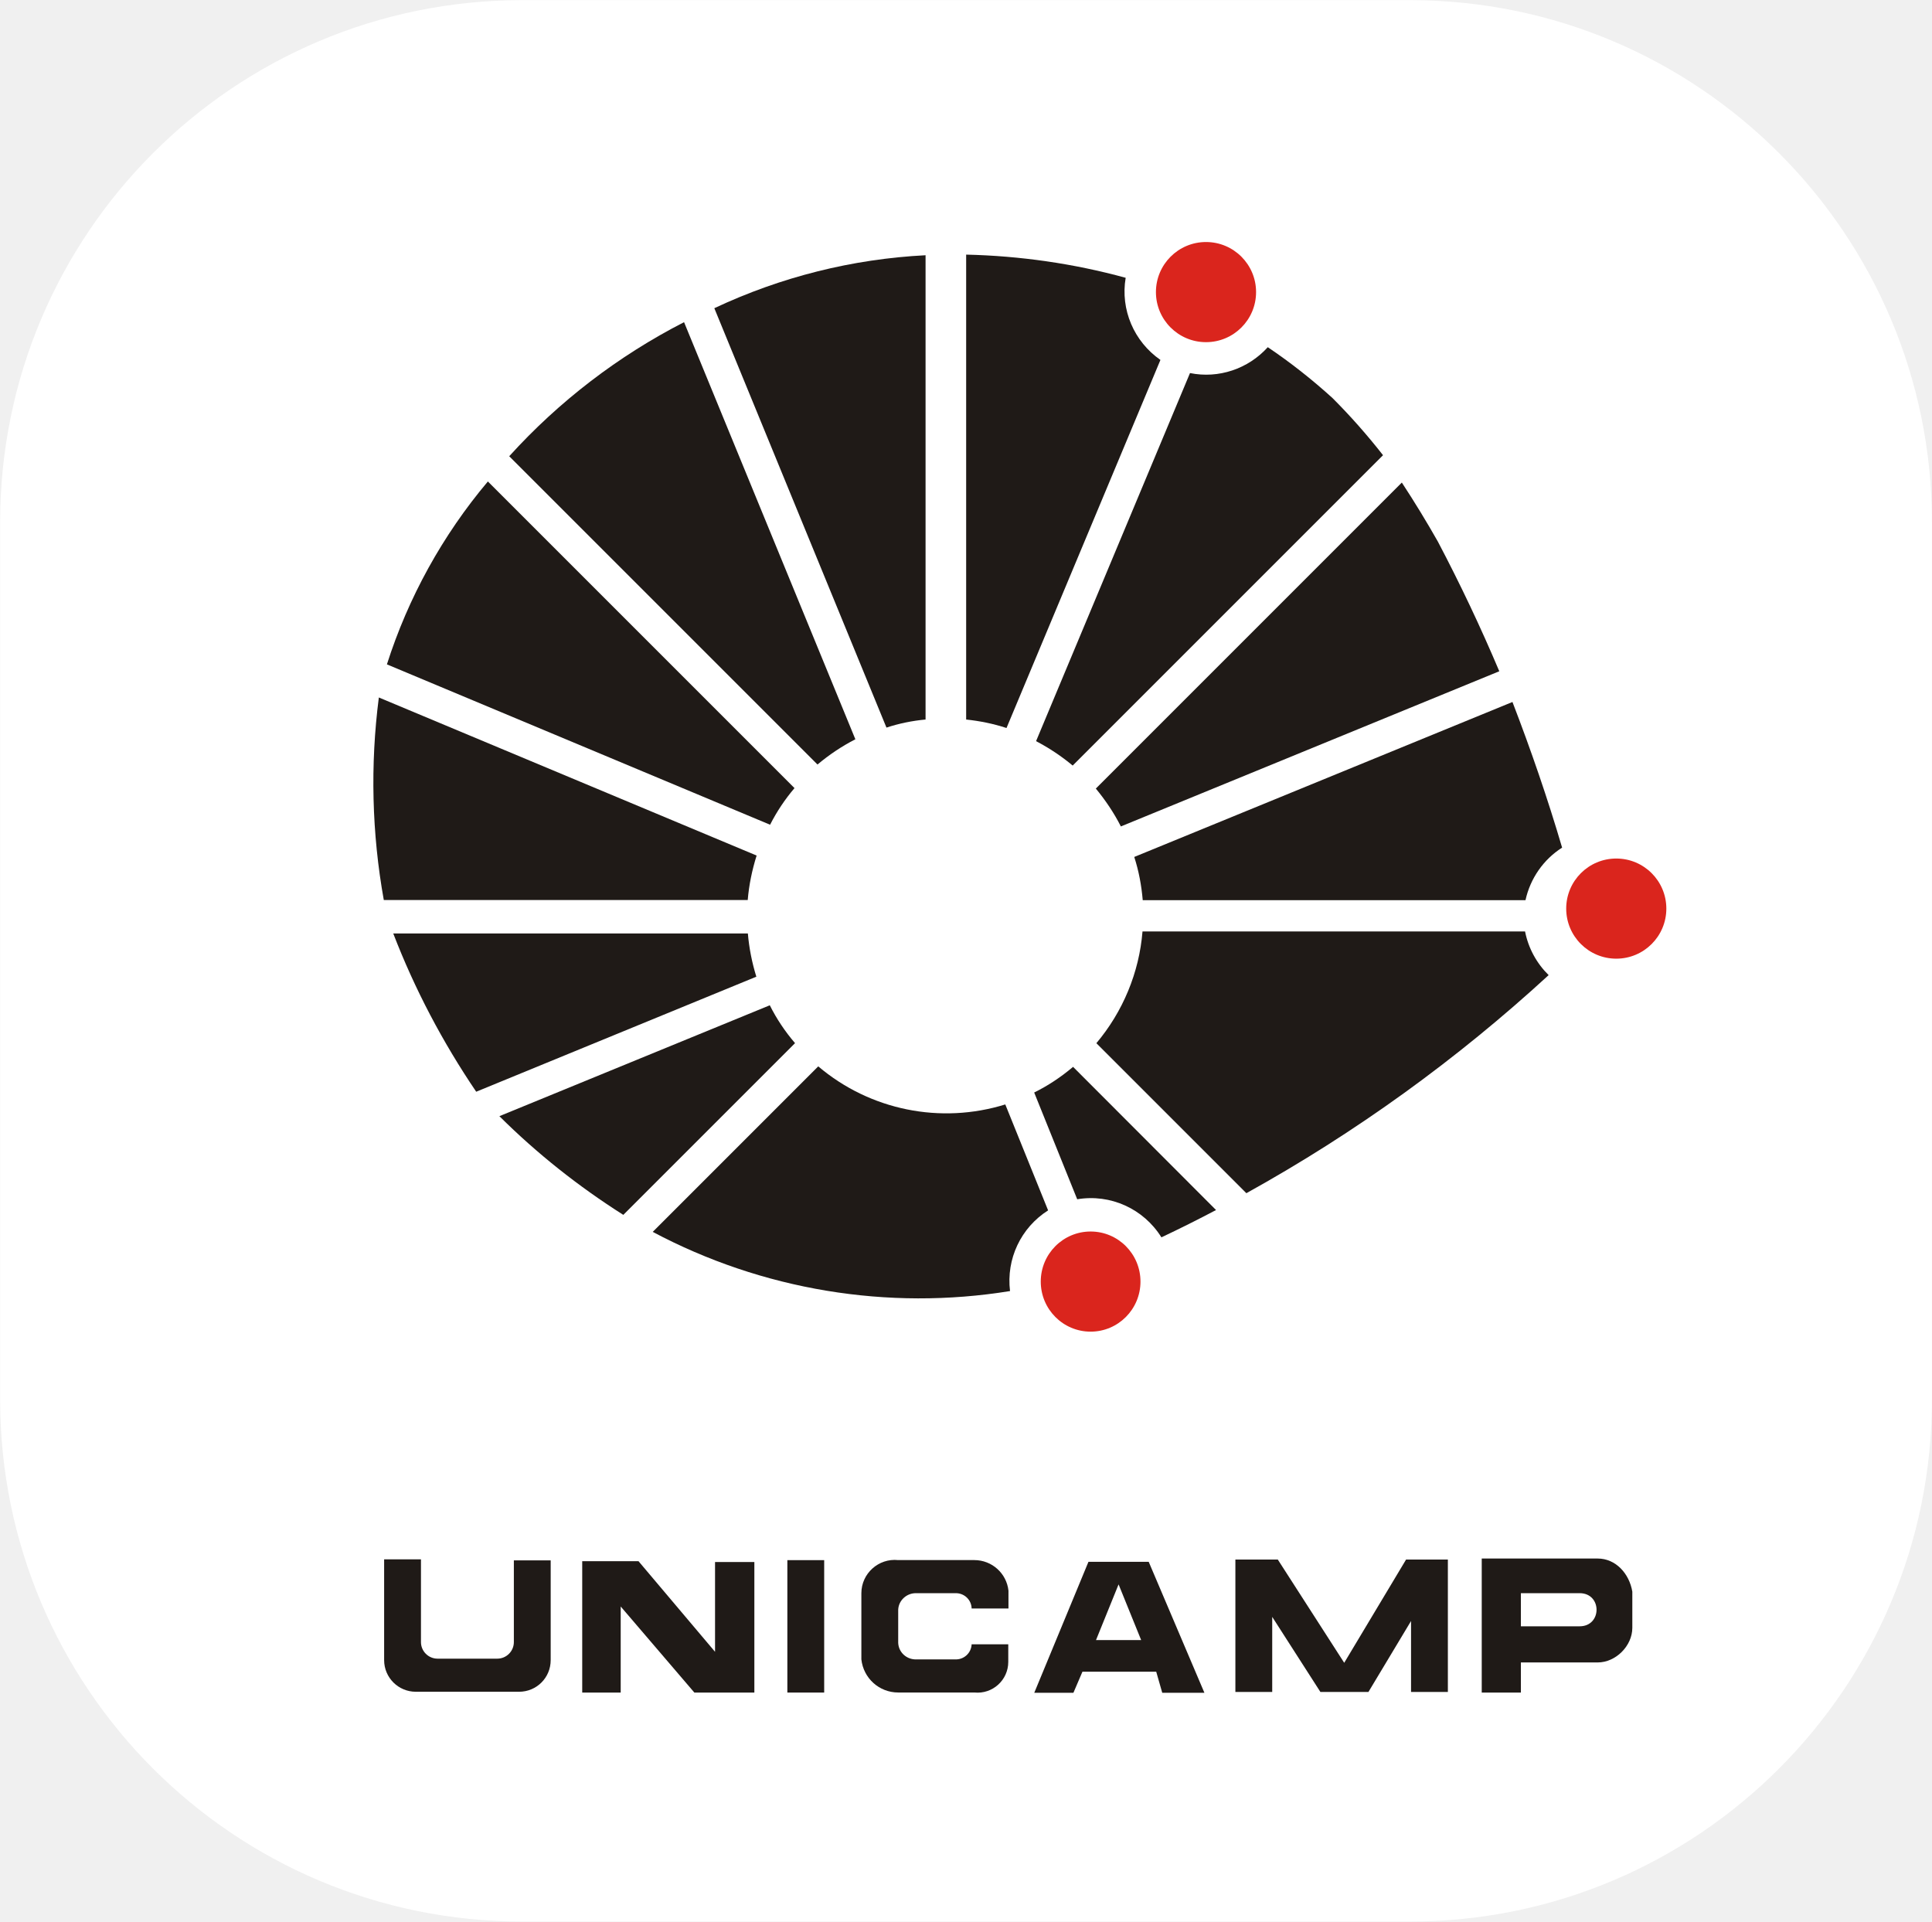
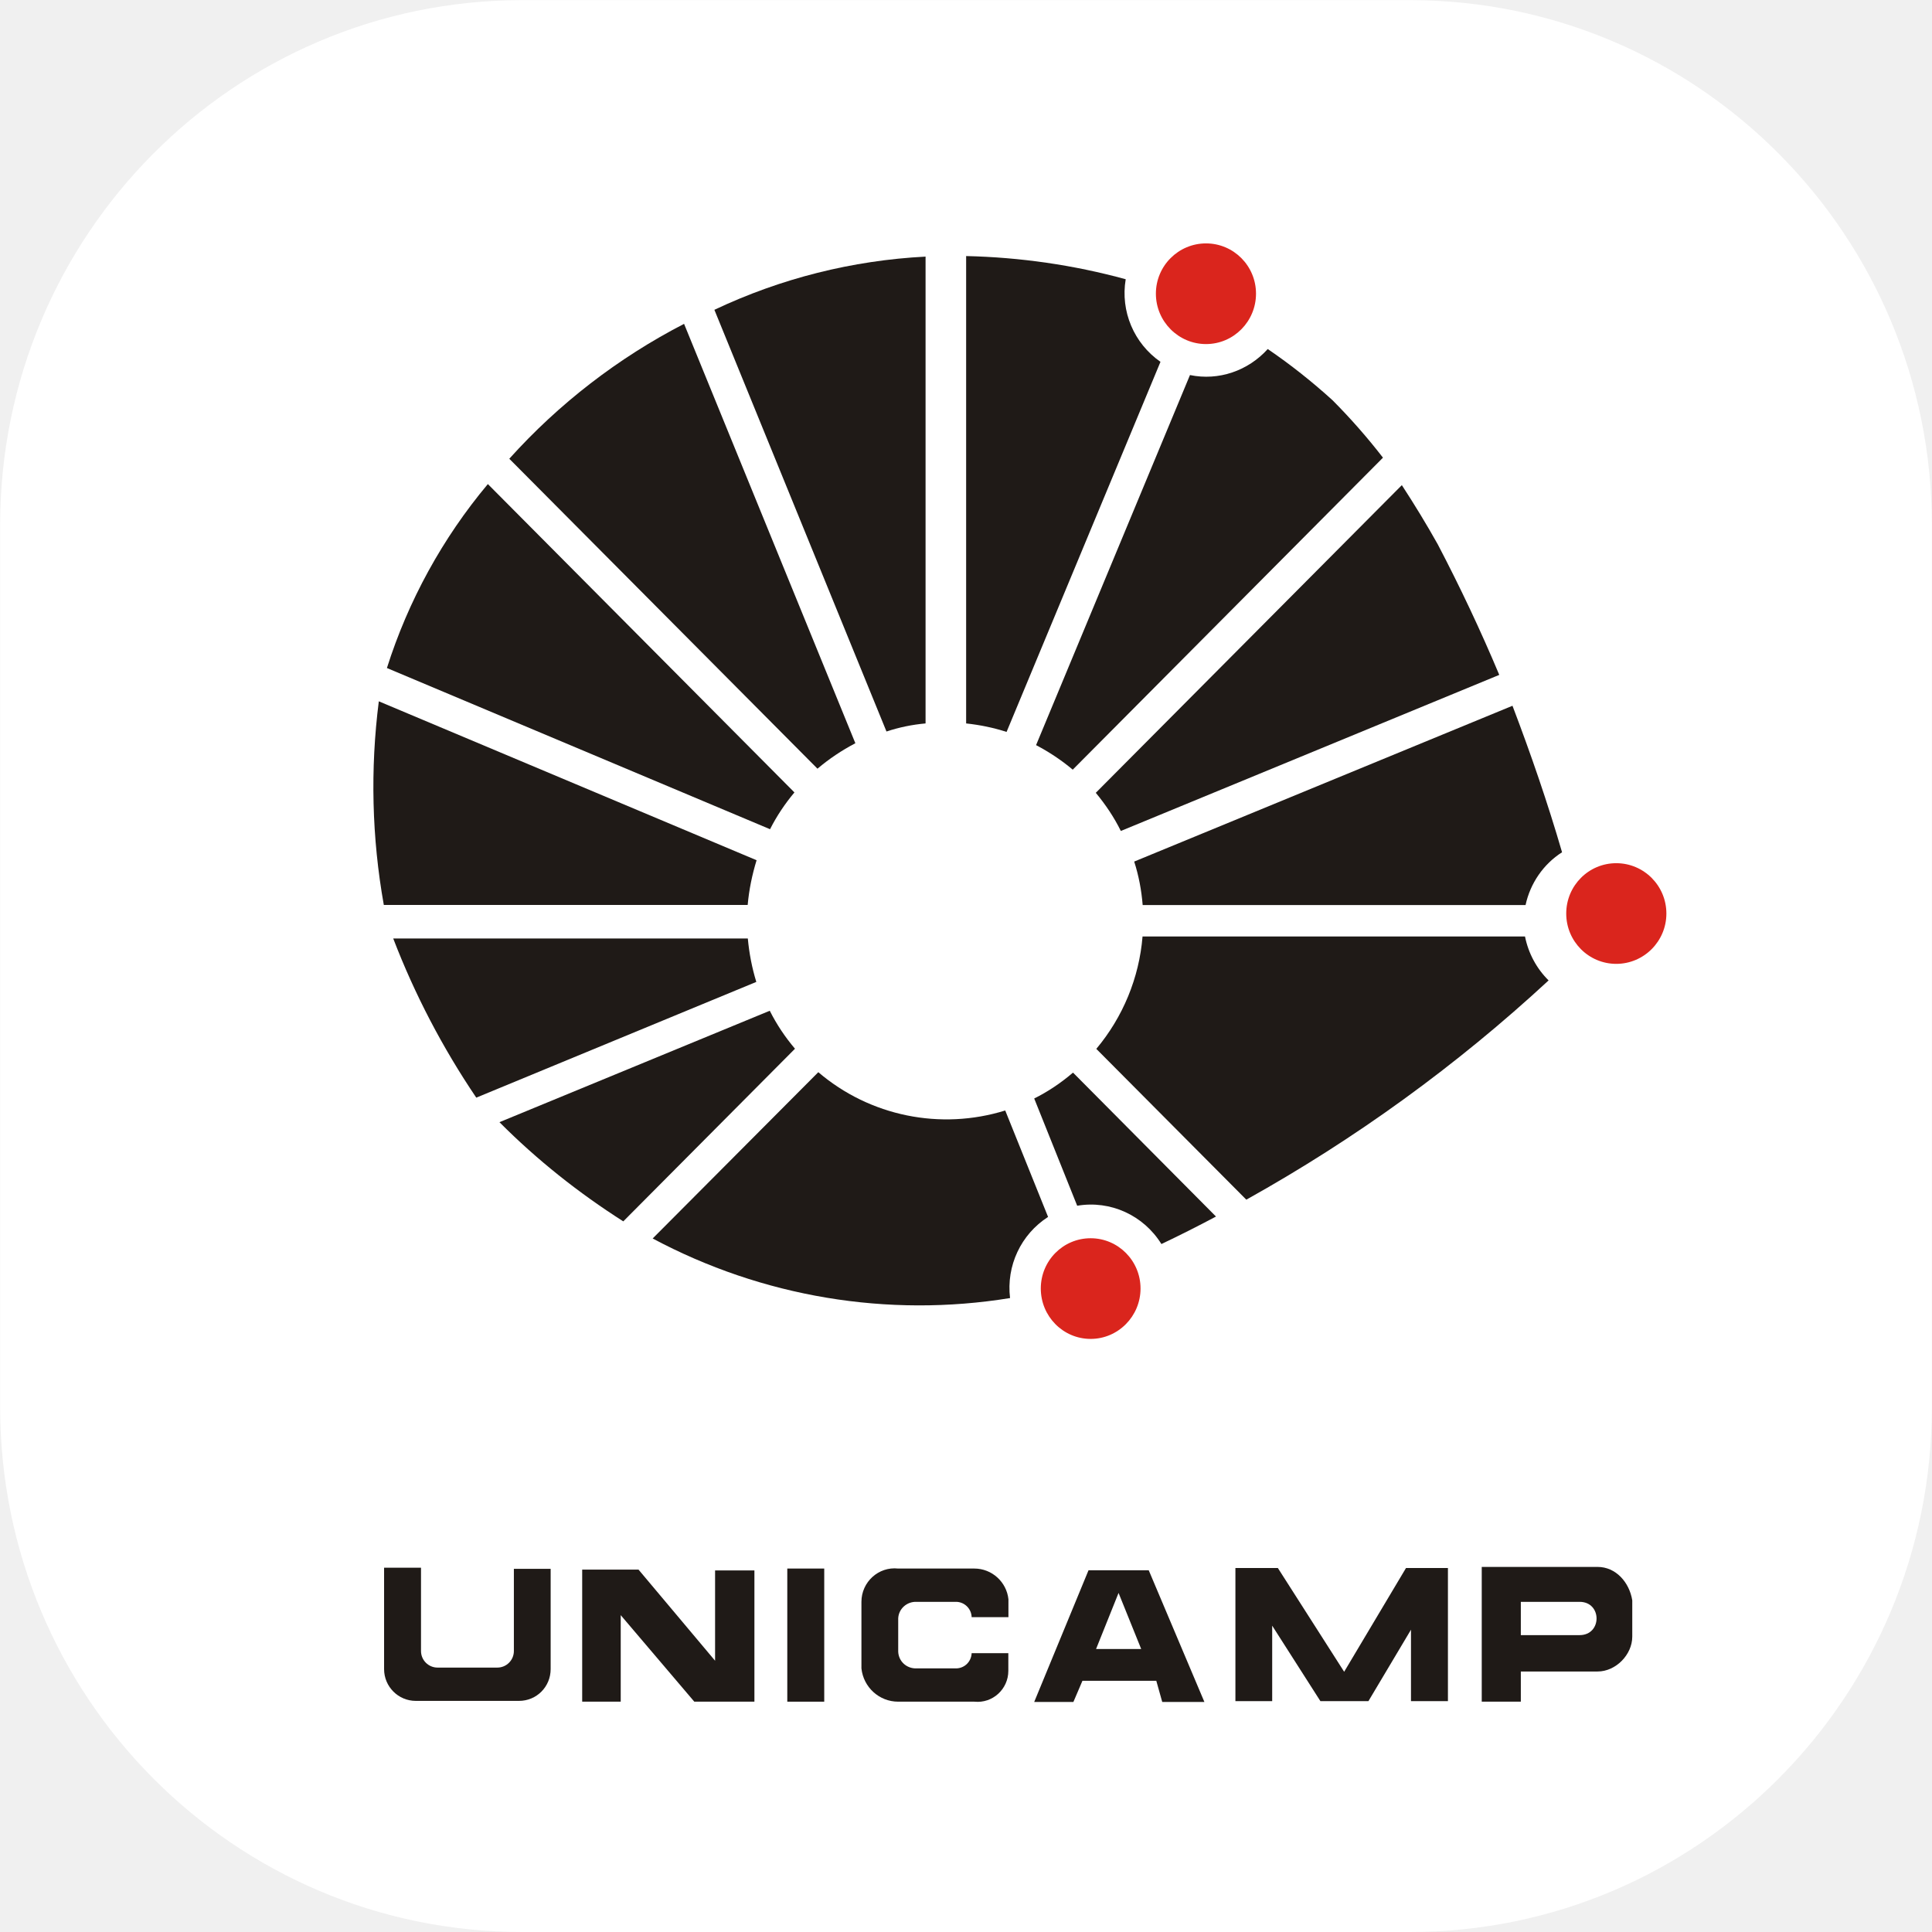
- <svg xmlns="http://www.w3.org/2000/svg" xml:space="preserve" style="shape-rendering:geometricPrecision; text-rendering:geometricPrecision; image-rendering:optimizeQuality; fill-rule:evenodd; clip-rule:evenodd" viewBox="51.22 44.73 185.02 184.02">
-   <rect id="backgroundrect" width="100%" height="100%" x="0" y="0" fill="none" stroke="none" style="" class="" />
-   <defs>
-     <style type="text/css">
-    
-     .fil0 {fill:#1F1A17}
-     .fil1 {fill:#DA251D}
-    
-   </style>
-   </defs>
-   <g class="currentLayer" style="">
-     <rect fill="#ffffff" style="color: rgb(5, 55, 108);" stroke-dashoffset="" fill-rule="nonzero" id="svg_2" x="51.233" y="44.744" width="185" height="184" class="" rx="50" ry="50" />
-     <g id="Camada_x0020_1" class="">
-       <g id="_90919680">
-         <path id="_124851560" class="fil0" d="M143.745,113.635 l0,-44.522 c5.152,0.119 10.283,0.852 15.276,2.219 c-0.515,3.051 0.792,6.103 3.329,7.866 l-14.741,35.249 c-1.268,-0.416 -2.556,-0.674 -3.864,-0.812 z" />
-         <path id="_124851488" class="fil0" d="M139.858,113.635 l0,-44.462 c-7.014,0.357 -13.87,2.08 -20.23,5.072 l16.485,40.162 c1.209,-0.396 2.457,-0.654 3.745,-0.773 z" />
-         <path id="_124851416" class="fil0" d="M133.135,115.526 l-16.406,-39.944 c-6.301,3.23 -11.987,7.589 -16.743,12.839 l29.522,29.522 c1.11,-0.931 2.318,-1.744 3.626,-2.417 z" />
-         <path id="_124851344" class="fil0" d="M97.942,90.838 c-4.339,5.152 -7.628,11.116 -9.669,17.515 l36.695,15.356 c0.634,-1.248 1.427,-2.437 2.338,-3.507 l-29.364,-29.364 z" />
-         <path id="_124851272" class="fil0" d="M123.68,126.661 l-36.18,-15.138 c-0.832,6.459 -0.674,12.998 0.475,19.398 l34.852,0 c0.119,-1.446 0.416,-2.873 0.852,-4.26 z" />
-         <path id="_124851200" class="fil0" d="M122.84,134.12 l-33.961,0 c2.061,5.35 4.736,10.422 7.945,15.158 l26.828,-11.016 c-0.416,-1.347 -0.693,-2.734 -0.812,-4.141 z" />
-         <path id="_124851128" class="fil0" d="M127.357,144.625 c-0.951,-1.109 -1.763,-2.318 -2.417,-3.626 l-25.896,10.62 c3.606,3.586 7.589,6.737 11.868,9.451 l16.445,-16.445 z" />
-         <path id="_124851056" class="fil0" d="M147.947,168.367 c-0.376,-3.071 1.03,-6.063 3.646,-7.727 l-4.101,-10.145 c-6.202,1.922 -12.958,0.555 -17.912,-3.646 l-15.851,15.851 c10.482,5.568 22.508,7.569 34.218,5.667 z" />
-         <path id="_124850984" class="fil0" d="M150.259,149.352 l4.121,10.224 c3.19,-0.535 6.36,0.912 8.064,3.646 c1.763,-0.832 3.507,-1.704 5.231,-2.615 l-13.691,-13.711 c-1.149,0.971 -2.397,1.803 -3.725,2.457 z" />
-         <path id="_124850912" class="fil0" d="M199.528,138.112 c-1.149,-1.129 -1.942,-2.576 -2.259,-4.181 l-36.636,0 c-0.317,3.943 -1.882,7.688 -4.418,10.699 l14.365,14.365 c10.442,-5.786 20.151,-12.8 28.948,-20.884 z" />
-         <path id="_124850840" class="fil0" d="M178.833,82.854 c1.724,1.724 3.329,3.547 4.835,5.468 l-29.721,29.721 c-1.09,-0.911 -2.259,-1.684 -3.507,-2.338 l14.741,-35.249 c2.734,0.555 5.568,-0.396 7.45,-2.477 c2.18,1.466 4.26,3.111 6.202,4.874 z" />
-         <g id="svg_1">
-           <ellipse id="_124850768" class="fil1" cx="155.664" cy="167.459" rx="4.775" ry="4.795" />
-           <circle id="_124850696" class="fil1" cx="206.004" cy="131.741" r="4.795" />
-           <circle id="_124850624" class="fil1" cx="166.714" cy="72.702" r="4.795" />
-         </g>
-         <polygon id="_124850528" class="fil0" points="106.977,206.816 106.977,194.234 112.366,194.234 119.697,202.913 119.697,194.314 123.462,194.314 123.462,206.816 117.716,206.816 110.662,198.574 110.662,206.816 " />
-         <polygon id="_124850456" class="fil0" points="126.622,206.816 126.622,194.135 130.149,194.135 130.149,206.816 " />
-         <path id="_124850384" class="fil0" d="M144.271,202.194 l3.507,0 l0,1.684 c0,1.744 -1.506,3.111 -3.25,2.932 l-7.291,0 c-1.823,0 -3.329,-1.367 -3.527,-3.17 l0,-6.34 c0,-1.882 1.645,-3.368 3.527,-3.17 l7.291,0 c1.684,0 3.091,1.268 3.269,2.932 l0,1.704 l-3.527,0 c-0.02,-0.852 -0.733,-1.506 -1.585,-1.466 l-3.685,0 c-0.931,-0.04 -1.724,0.674 -1.763,1.585 l0,3.17 c0.04,0.931 0.832,1.625 1.763,1.585 l3.685,0 c0.832,0.04 1.545,-0.594 1.585,-1.446 z" />
-         <path id="_124850312" class="fil0" d="M154.881,204.82 l-0.865,2.019 l-3.749,0 l5.191,-12.546 l5.768,0 l5.336,12.546 l-4.038,0 l-0.577,-2.019 l-7.066,0 zm5.624,-3.028 l-4.326,0 l2.163,-5.336 l2.163,5.336 z" />
-         <polygon id="_124850240" class="fil0" points="173.055,199.568 173.055,206.76 169.528,206.76 169.528,194.079 173.59,194.079 179.95,203.966 185.874,194.079 189.877,194.079 189.877,206.76 186.35,206.76 186.35,199.964 182.268,206.76 177.671,206.76 " />
-         <path id="_124850168" class="fil0" d="M193.12,206.816 l0,-12.835 l11.104,0 c1.731,0 3.028,1.442 3.317,3.173 l0,3.461 c0,1.731 -1.586,3.317 -3.317,3.317 l-7.354,0 l0,2.884 l-3.749,0 zm3.749,-6.345 l0,-3.173 l5.624,0 c2.163,0 2.163,3.173 0,3.173 l-5.624,0 z" />
-         <path id="_124850096" class="fil0" d="M91.534,201.984 l0,-7.925 l-3.527,0 l0,9.649 c0,1.684 1.367,3.031 3.032,3.031 l9.887,0 c1.684,0 3.031,-1.347 3.031,-3.031 l0,-9.55 l-3.527,0 l0,7.826 c0,0.872 -0.713,1.585 -1.585,1.585 l-5.726,0 c-0.872,0 -1.585,-0.713 -1.585,-1.585 z" />
-         <path id="_124850024" class="fil0" d="M194.801,109.012 c-1.783,-4.22 -3.745,-8.361 -5.885,-12.423 c-1.09,-1.922 -2.239,-3.804 -3.448,-5.647 l-29.304,29.305 c0.931,1.129 1.744,2.338 2.397,3.626 l36.239,-14.86 z" />
-         <path id="_124849952" class="fil0" d="M196.062,111.954 c1.763,4.577 3.368,9.233 4.755,13.949 c-1.783,1.129 -3.051,2.952 -3.507,5.033 l-36.655,0 c-0.119,-1.407 -0.376,-2.794 -0.812,-4.141 l36.22,-14.841 z" />
-       </g>
-     </g>
+ <svg xmlns="http://www.w3.org/2000/svg" width="56px" height="56px" viewBox="0 0 56 56" version="1.1">
+   <g id="surface1">
+     <path style=" stroke:none;fill-rule:nonzero;fill:rgb(100%,100%,100%);fill-opacity:1;" d="M 15.137 0.004 L 40.863 0.004 C 49.223 0.004 55.996 6.816 55.996 15.219 L 55.996 40.781 C 55.996 49.188 49.223 56 40.863 56 L 15.137 56 C 6.781 56 0.004 49.188 0.004 40.781 L 0.004 15.219 C 0.004 6.816 6.781 0.004 15.137 0.004 Z M 15.137 0.004 " />
+     <path style=" stroke:none;fill-rule:evenodd;fill:rgb(12.157%,10.196%,9.02%);fill-opacity:1;" d="M 28.004 20.969 L 28.004 7.422 C 29.562 7.457 31.117 7.68 32.629 8.094 C 32.473 9.023 32.867 9.953 33.637 10.488 L 29.176 21.215 C 28.789 21.09 28.402 21.012 28.004 20.969 Z M 28.004 20.969 " />
+     <path style=" stroke:none;fill-rule:evenodd;fill:rgb(12.157%,10.196%,9.02%);fill-opacity:1;" d="M 26.828 20.969 L 26.828 7.438 C 24.707 7.547 22.629 8.07 20.707 8.98 L 25.695 21.203 C 26.062 21.082 26.438 21.004 26.828 20.969 Z M 26.828 20.969 " />
+     <path style=" stroke:none;fill-rule:evenodd;fill:rgb(12.157%,10.196%,9.02%);fill-opacity:1;" d="M 24.793 21.543 L 19.828 9.387 C 17.922 10.371 16.199 11.699 14.762 13.297 L 23.695 22.281 C 24.031 21.996 24.398 21.75 24.793 21.543 Z M 24.793 21.543 " />
+     <path style=" stroke:none;fill-rule:evenodd;fill:rgb(12.157%,10.196%,9.02%);fill-opacity:1;" d="M 14.141 14.031 C 12.828 15.598 11.832 17.414 11.215 19.363 L 22.32 24.035 C 22.512 23.656 22.754 23.293 23.027 22.969 Z M 14.141 14.031 " />
+     <path style=" stroke:none;fill-rule:evenodd;fill:rgb(12.157%,10.196%,9.02%);fill-opacity:1;" d="M 21.93 24.934 L 10.98 20.328 C 10.73 22.293 10.777 24.281 11.125 26.23 L 21.672 26.23 C 21.711 25.789 21.801 25.355 21.93 24.934 Z M 21.93 24.934 " />
+     <path style=" stroke:none;fill-rule:evenodd;fill:rgb(12.157%,10.196%,9.02%);fill-opacity:1;" d="M 21.676 27.203 L 11.398 27.203 C 12.023 28.832 12.832 30.375 13.805 31.816 L 21.922 28.461 C 21.797 28.055 21.715 27.629 21.676 27.203 Z M 21.676 27.203 " />
+     <path style=" stroke:none;fill-rule:evenodd;fill:rgb(12.157%,10.196%,9.02%);fill-opacity:1;" d="M 23.043 30.398 C 22.758 30.062 22.512 29.695 22.312 29.297 L 14.477 32.527 C 15.566 33.621 16.773 34.578 18.066 35.402 Z M 23.043 30.398 " />
+     <path style=" stroke:none;fill-rule:evenodd;fill:rgb(12.157%,10.196%,9.02%);fill-opacity:1;" d="M 29.277 37.625 C 29.164 36.691 29.59 35.781 30.379 35.273 L 29.137 32.188 C 27.262 32.77 25.215 32.355 23.719 31.078 L 18.918 35.898 C 22.094 37.594 25.73 38.203 29.277 37.625 Z M 29.277 37.625 " />
+     <path style=" stroke:none;fill-rule:evenodd;fill:rgb(12.157%,10.196%,9.02%);fill-opacity:1;" d="M 29.977 31.84 L 31.223 34.949 C 32.188 34.785 33.148 35.227 33.664 36.059 C 34.199 35.805 34.727 35.539 35.246 35.262 L 31.102 31.09 C 30.754 31.387 30.379 31.641 29.977 31.84 Z M 29.977 31.84 " />
+     <path style=" stroke:none;fill-rule:evenodd;fill:rgb(12.157%,10.196%,9.02%);fill-opacity:1;" d="M 44.887 28.418 C 44.539 28.074 44.301 27.633 44.203 27.145 L 33.117 27.145 C 33.02 28.344 32.547 29.484 31.777 30.402 L 36.125 34.773 C 39.285 33.012 42.227 30.879 44.887 28.418 Z M 44.887 28.418 " />
+     <path style=" stroke:none;fill-rule:evenodd;fill:rgb(12.157%,10.196%,9.02%);fill-opacity:1;" d="M 38.625 11.602 C 39.145 12.125 39.633 12.68 40.086 13.266 L 31.094 22.309 C 30.762 22.031 30.41 21.797 30.031 21.598 L 34.492 10.871 C 35.32 11.043 36.176 10.75 36.746 10.117 C 37.406 10.566 38.035 11.066 38.625 11.602 Z M 38.625 11.602 " />
+     <path style=" stroke:none;fill-rule:evenodd;fill:rgb(85.49%,14.51%,11.373%);fill-opacity:1;" d="M 33.059 37.348 C 33.059 36.543 32.41 35.891 31.613 35.891 C 30.812 35.891 30.168 36.543 30.168 37.348 C 30.168 38.152 30.812 38.809 31.613 38.809 C 32.41 38.809 33.059 38.152 33.059 37.348 Z M 33.059 37.348 " />
+     <path style=" stroke:none;fill-rule:evenodd;fill:rgb(85.49%,14.51%,11.373%);fill-opacity:1;" d="M 48.301 26.48 C 48.301 25.672 47.648 25.02 46.848 25.02 C 46.047 25.02 45.398 25.672 45.398 26.48 C 45.398 27.285 46.047 27.938 46.848 27.938 C 47.648 27.938 48.301 27.285 48.301 26.48 Z M 48.301 26.48 " />
+     <path style=" stroke:none;fill-rule:evenodd;fill:rgb(85.49%,14.51%,11.373%);fill-opacity:1;" d="M 36.406 8.512 C 36.406 7.707 35.758 7.055 34.957 7.055 C 34.156 7.055 33.504 7.707 33.504 8.512 C 33.504 9.316 34.156 9.973 34.957 9.973 C 35.758 9.973 36.406 9.316 36.406 8.512 Z M 36.406 8.512 " />
+     <path style=" stroke:none;fill-rule:evenodd;fill:rgb(12.157%,10.196%,9.02%);fill-opacity:1;" d="M 16.875 49.324 L 16.875 45.496 L 18.508 45.496 L 20.727 48.137 L 20.727 45.52 L 21.867 45.52 L 21.867 49.324 L 20.125 49.324 L 17.992 46.816 L 17.992 49.324 Z M 16.875 49.324 " />
+     <path style=" stroke:none;fill-rule:evenodd;fill:rgb(12.157%,10.196%,9.02%);fill-opacity:1;" d="M 22.82 49.324 L 22.82 45.465 L 23.891 45.465 L 23.891 49.324 Z M 22.82 49.324 " />
+     <path style=" stroke:none;fill-rule:evenodd;fill:rgb(12.157%,10.196%,9.02%);fill-opacity:1;" d="M 28.164 47.918 L 29.227 47.918 L 29.227 48.43 C 29.227 48.961 28.77 49.379 28.242 49.324 L 26.035 49.324 C 25.484 49.324 25.027 48.906 24.969 48.359 L 24.969 46.43 C 24.969 45.855 25.465 45.402 26.035 45.465 L 28.242 45.465 C 28.75 45.465 29.176 45.852 29.23 46.355 L 29.23 46.875 L 28.164 46.875 C 28.156 46.617 27.941 46.418 27.684 46.43 L 26.57 46.43 C 26.285 46.418 26.047 46.633 26.035 46.91 L 26.035 47.875 C 26.047 48.16 26.285 48.371 26.57 48.359 L 27.684 48.359 C 27.938 48.371 28.152 48.18 28.164 47.918 Z M 28.164 47.918 " />
+     <path style=" stroke:none;fill-rule:evenodd;fill:rgb(12.157%,10.196%,9.02%);fill-opacity:1;" d="M 31.375 48.719 L 31.113 49.332 L 29.977 49.332 L 31.551 45.516 L 33.297 45.516 L 34.91 49.332 L 33.688 49.332 L 33.516 48.719 Z M 33.078 47.797 L 31.77 47.797 L 32.422 46.172 Z M 33.078 47.797 " />
+     <path style=" stroke:none;fill-rule:evenodd;fill:rgb(12.157%,10.196%,9.02%);fill-opacity:1;" d="M 36.875 47.121 L 36.875 49.309 L 35.809 49.309 L 35.809 45.449 L 37.039 45.449 L 38.961 48.457 L 40.754 45.449 L 41.969 45.449 L 41.969 49.309 L 40.898 49.309 L 40.898 47.238 L 39.664 49.309 L 38.273 49.309 Z M 36.875 47.121 " />
+     <path style=" stroke:none;fill-rule:evenodd;fill:rgb(12.157%,10.196%,9.02%);fill-opacity:1;" d="M 42.949 49.324 L 42.949 45.418 L 46.309 45.418 C 46.832 45.418 47.227 45.859 47.312 46.387 L 47.312 47.438 C 47.312 47.965 46.832 48.449 46.309 48.449 L 44.082 48.449 L 44.082 49.324 Z M 44.082 47.395 L 44.082 46.43 L 45.785 46.43 C 46.441 46.43 46.441 47.395 45.785 47.395 Z M 44.082 47.395 " />
+     <path style=" stroke:none;fill-rule:evenodd;fill:rgb(12.157%,10.196%,9.02%);fill-opacity:1;" d="M 12.203 47.855 L 12.203 45.441 L 11.133 45.441 L 11.133 48.379 C 11.133 48.891 11.547 49.301 12.051 49.301 L 15.043 49.301 C 15.555 49.301 15.961 48.891 15.961 48.379 L 15.961 45.473 L 14.895 45.473 L 14.895 47.855 C 14.895 48.121 14.68 48.336 14.414 48.336 L 12.684 48.336 C 12.418 48.336 12.203 48.121 12.203 47.855 Z M 12.203 47.855 " />
+     <path style=" stroke:none;fill-rule:evenodd;fill:rgb(12.157%,10.196%,9.02%);fill-opacity:1;" d="M 43.457 19.562 C 42.918 18.277 42.324 17.02 41.676 15.781 C 41.348 15.195 41 14.625 40.633 14.062 L 31.762 22.98 C 32.047 23.324 32.293 23.691 32.488 24.086 Z M 43.457 19.562 " />
+     <path style=" stroke:none;fill-rule:evenodd;fill:rgb(12.157%,10.196%,9.02%);fill-opacity:1;" d="M 43.84 20.457 C 44.371 21.852 44.859 23.266 45.277 24.703 C 44.738 25.047 44.355 25.602 44.219 26.234 L 33.121 26.234 C 33.086 25.805 33.008 25.383 32.875 24.973 Z M 43.84 20.457 " />
  </g>
</svg>
